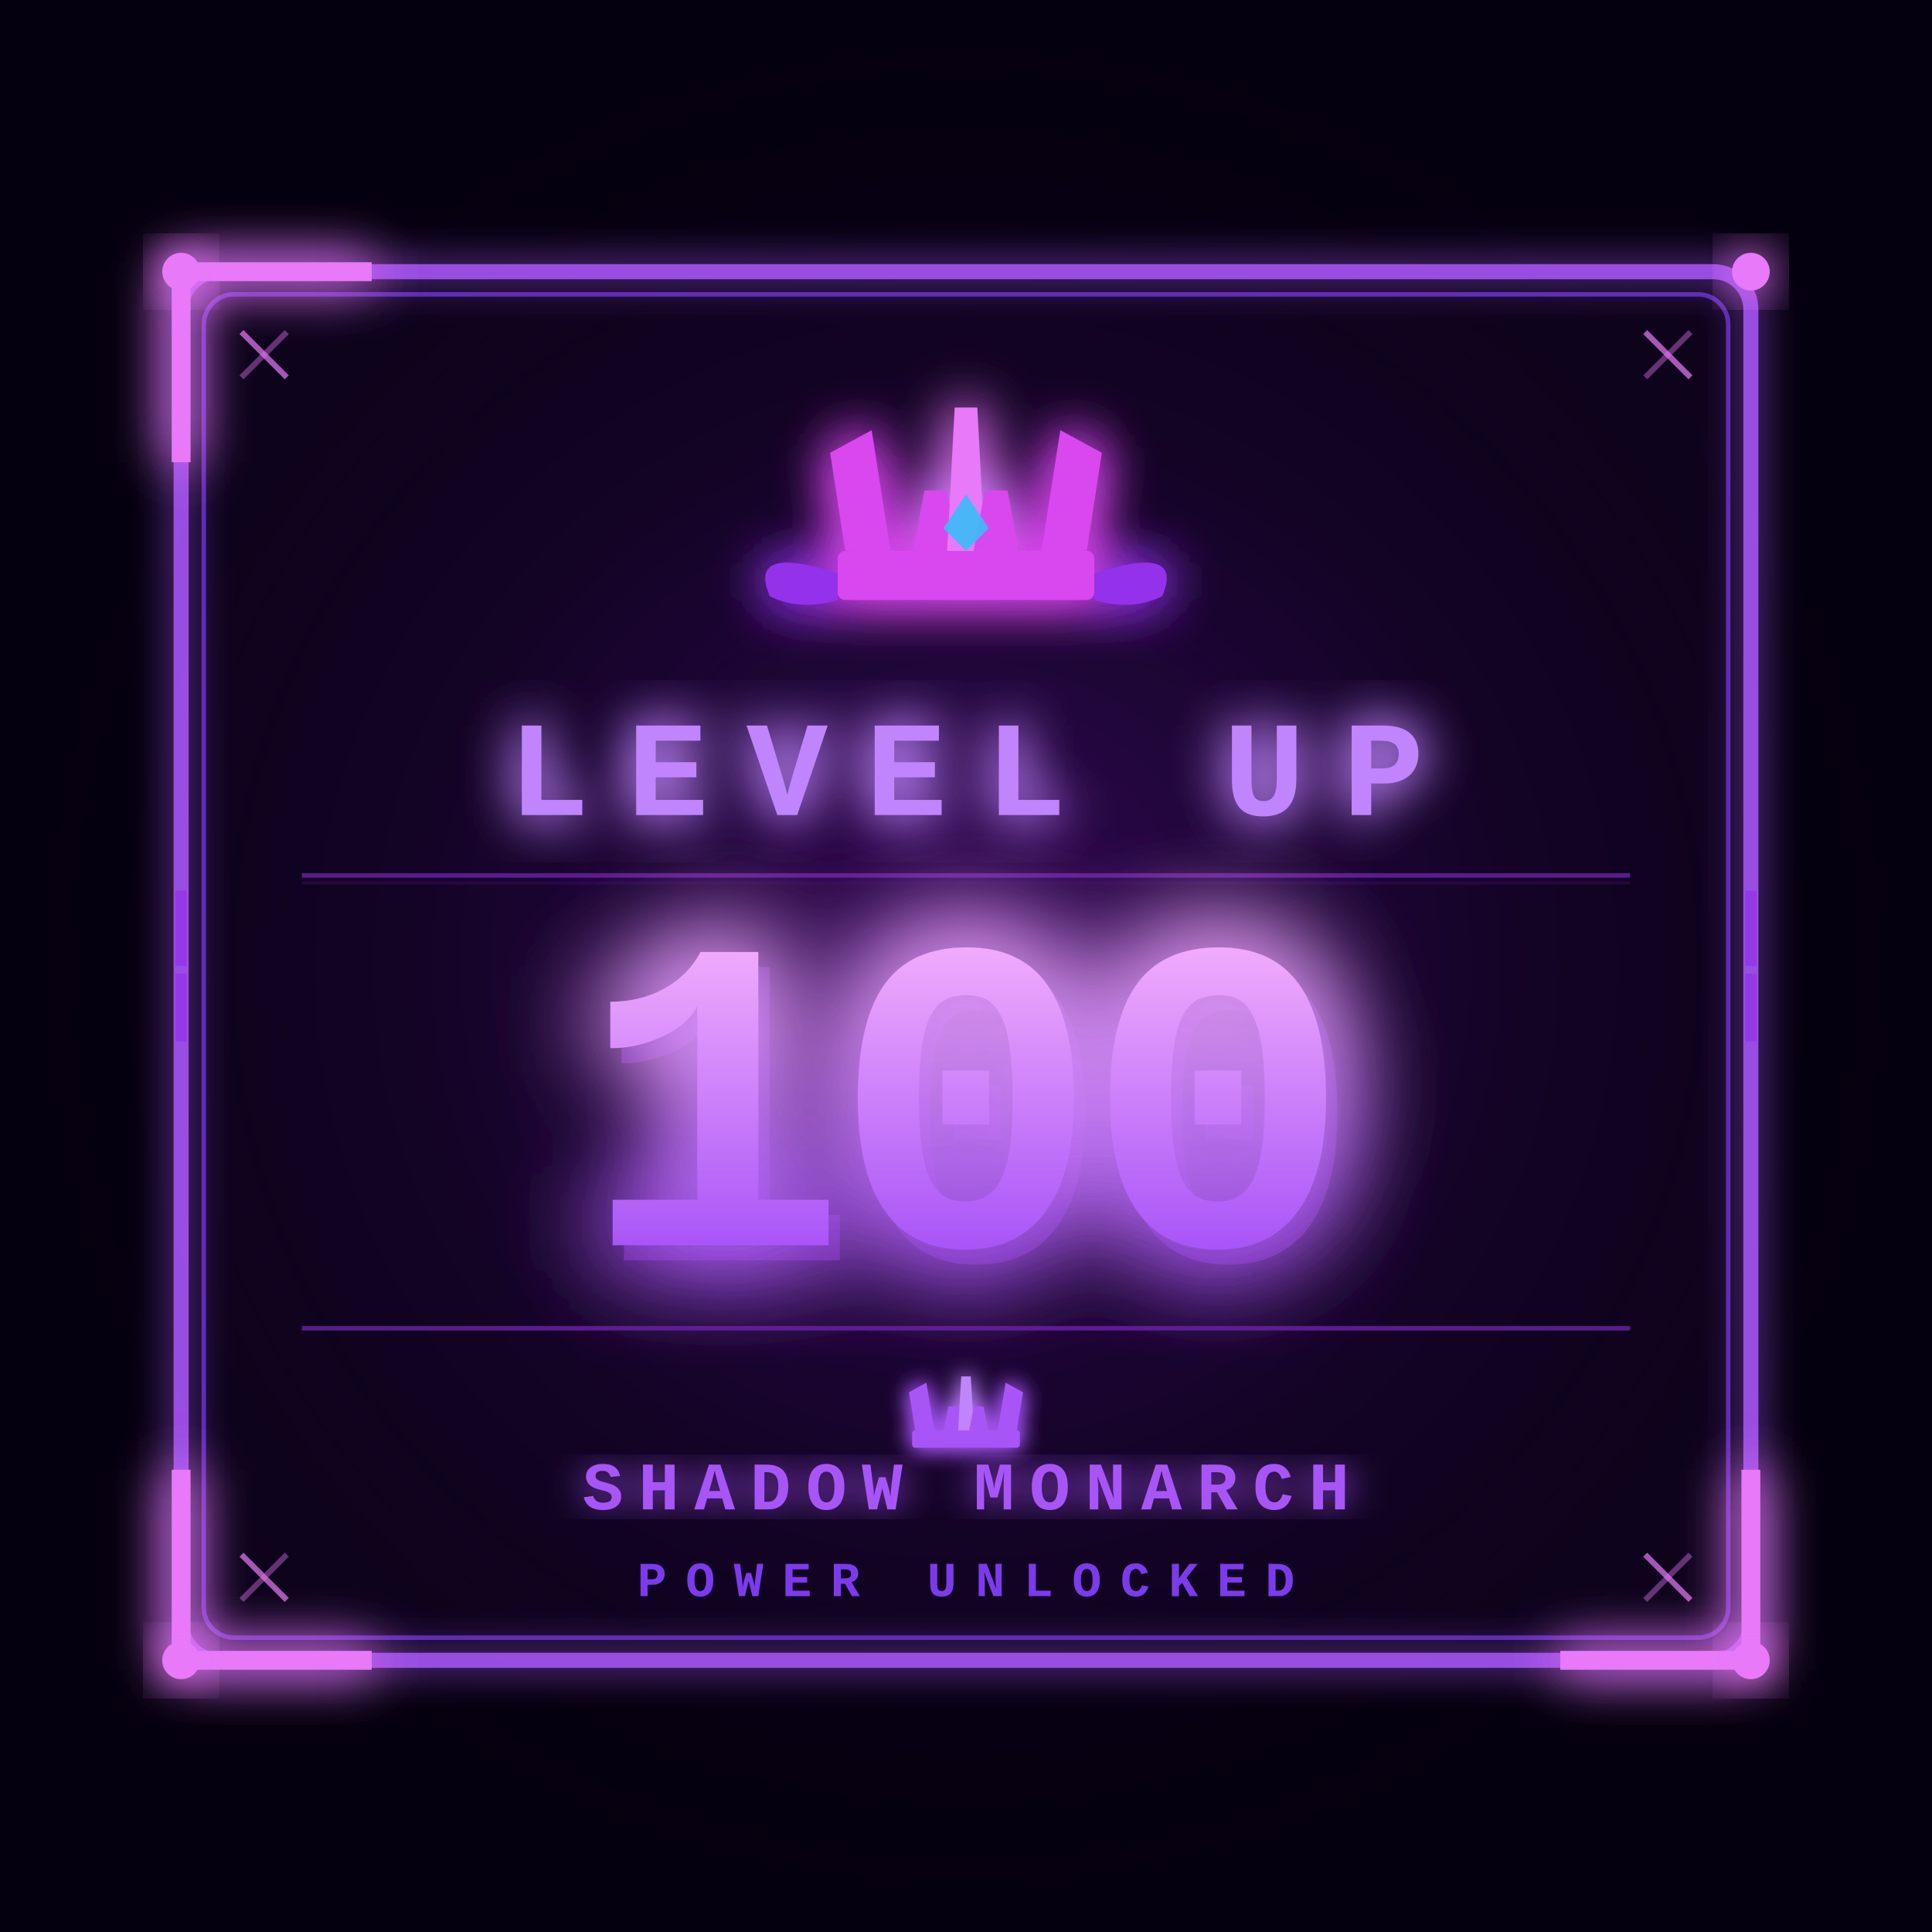
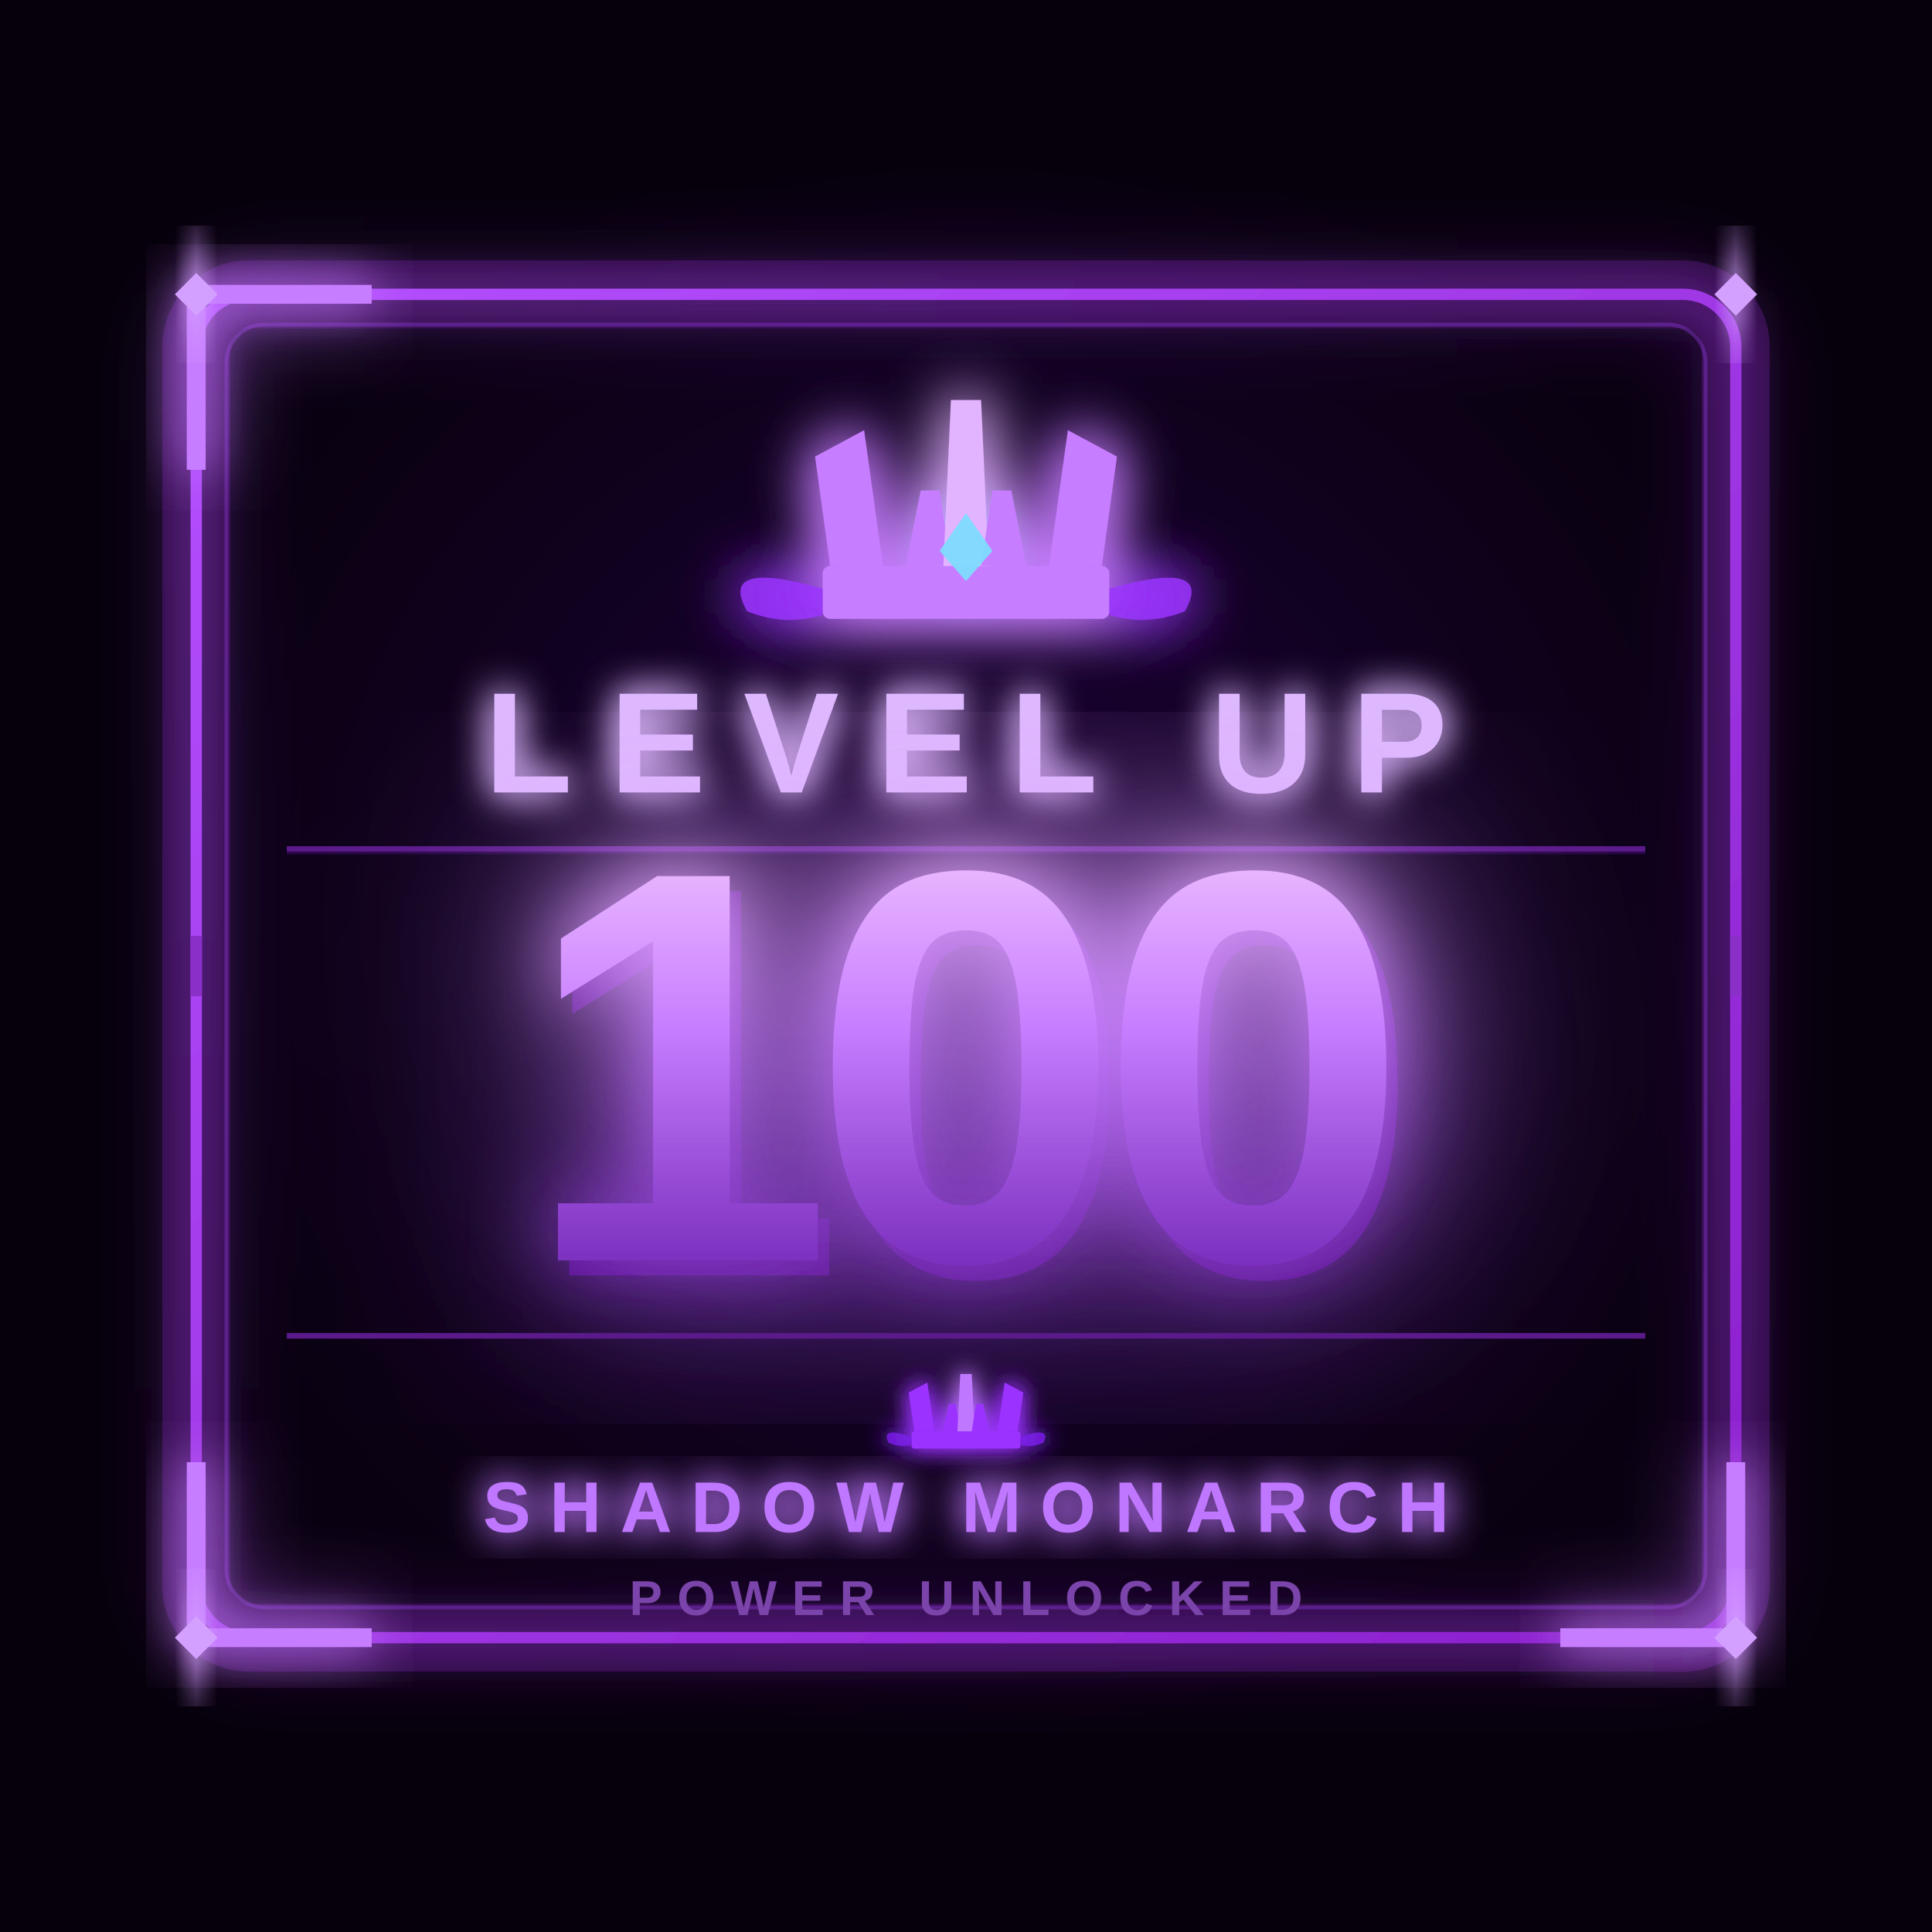
<svg xmlns="http://www.w3.org/2000/svg" viewBox="0 0 512 512">
  <defs>
-     <linearGradient id="purpleGrad" x1="0%" y1="0%" x2="100%" y2="100%">
-       <stop offset="0%" stop-color="#9333EA" />
-       <stop offset="100%" stop-color="#E879F9" />
-     </linearGradient>
-     <linearGradient id="textGrad" x1="0%" y1="0%" x2="0%" y2="100%">
-       <stop offset="0%" stop-color="#F0ABFC" />
-       <stop offset="100%" stop-color="#A855F7" />
-     </linearGradient>
-     <filter id="glow" x="-50%" y="-50%" width="200%" height="200%">
-       <feGaussianBlur in="SourceGraphic" stdDeviation="7" result="blur" />
+     <filter id="frameGlow" x="-30%" y="-30%" width="160%" height="160%">
+       <feGaussianBlur in="SourceGraphic" stdDeviation="6" result="blur1" />
+       <feGaussianBlur in="SourceGraphic" stdDeviation="12" result="blur2" />
      <feMerge>
-         <feMergeNode in="blur" />
-         <feMergeNode in="blur" />
+         <feMergeNode in="blur2" />
+         <feMergeNode in="blur1" />
        <feMergeNode in="SourceGraphic" />
      </feMerge>
    </filter>
-     <filter id="strongGlow" x="-60%" y="-60%" width="220%" height="220%">
-       <feGaussianBlur in="SourceGraphic" stdDeviation="14" result="blur" />
+     <filter id="numGlow" x="-40%" y="-40%" width="180%" height="180%">
+       <feGaussianBlur in="SourceGraphic" stdDeviation="10" result="b1" />
+       <feGaussianBlur in="SourceGraphic" stdDeviation="20" result="b2" />
+       <feGaussianBlur in="SourceGraphic" stdDeviation="35" result="b3" />
      <feMerge>
-         <feMergeNode in="blur" />
-         <feMergeNode in="blur" />
-         <feMergeNode in="blur" />
+         <feMergeNode in="b3" />
+         <feMergeNode in="b2" />
+         <feMergeNode in="b1" />
        <feMergeNode in="SourceGraphic" />
      </feMerge>
    </filter>
-     <filter id="frameGlow" x="-20%" y="-20%" width="140%" height="140%">
-       <feGaussianBlur in="SourceGraphic" stdDeviation="5" result="blur" />
+     <filter id="textGlow" x="-30%" y="-50%" width="160%" height="200%">
+       <feGaussianBlur in="SourceGraphic" stdDeviation="5" result="b" />
      <feMerge>
-         <feMergeNode in="blur" />
+         <feMergeNode in="b" />
+         <feMergeNode in="b" />
        <feMergeNode in="SourceGraphic" />
      </feMerge>
    </filter>
-     <radialGradient id="bgGlow" cx="50%" cy="50%" r="50%">
-       <stop offset="0%" stop-color="#3B0764" stop-opacity="0.7" />
-       <stop offset="60%" stop-color="#0f0020" stop-opacity="0.5" />
-       <stop offset="100%" stop-color="#05000f" stop-opacity="0" />
+     <filter id="crownGlow" x="-60%" y="-60%" width="220%" height="220%">
+       <feGaussianBlur in="SourceGraphic" stdDeviation="8" result="b" />
+       <feMerge>
+         <feMergeNode in="b" />
+         <feMergeNode in="b" />
+         <feMergeNode in="SourceGraphic" />
+       </feMerge>
+     </filter>
+     <linearGradient id="numGrad" x1="0%" y1="0%" x2="0%" y2="100%">
+       <stop offset="0%" stop-color="#E8B4FF" />
+       <stop offset="40%" stop-color="#C77DFF" />
+       <stop offset="100%" stop-color="#7B2FBE" />
+     </linearGradient>
+     <linearGradient id="frameGrad" x1="0%" y1="0%" x2="100%" y2="100%">
+       <stop offset="0%" stop-color="#B44FFF" />
+       <stop offset="100%" stop-color="#8B1FCC" />
+     </linearGradient>
+     <radialGradient id="bgCenter" cx="50%" cy="48%" r="42%">
+       <stop offset="0%" stop-color="#1A0033" stop-opacity="1" />
+       <stop offset="100%" stop-color="#05000A" stop-opacity="1" />
    </radialGradient>
  </defs>
-   <rect width="512" height="512" fill="#05000f" />
-   <rect width="512" height="512" fill="url(#bgGlow)" />
-   <rect width="512" height="512" fill="url(#bgGlow)" opacity="0.3" />
-   <rect x="48" y="72" width="416" height="368" rx="10" fill="none" stroke="#A855F7" stroke-width="4" filter="url(#frameGlow)" opacity="0.9" />
-   <rect x="54" y="78" width="404" height="356" rx="8" fill="rgba(88,28,135,0.15)" stroke="#7C3AED" stroke-width="1.2" opacity="0.7" />
-   <path d="M48,120 L48,72 L96,72" fill="none" stroke="#E879F9" stroke-width="5" stroke-linecap="square" filter="url(#glow)" />
-   <path d="M464,72 L416,72" fill="none" stroke="#E879F9" stroke-width="5" stroke-linecap="square" filter="url(#glow)" />
-   <path d="M464,72 L464,120" fill="none" stroke="#E879F9" stroke-width="5" stroke-linecap="square" filter="url(#glow)" />
-   <path d="M48,392 L48,440 L96,440" fill="none" stroke="#E879F9" stroke-width="5" stroke-linecap="square" filter="url(#glow)" />
-   <path d="M416,440 L464,440 L464,392" fill="none" stroke="#E879F9" stroke-width="5" stroke-linecap="square" filter="url(#glow)" />
-   <line x1="200" y1="72" x2="230" y2="72" stroke="#C084FC" stroke-width="3" filter="url(#glow)" />
-   <line x1="282" y1="72" x2="312" y2="72" stroke="#C084FC" stroke-width="3" filter="url(#glow)" />
-   <line x1="200" y1="440" x2="230" y2="440" stroke="#C084FC" stroke-width="3" filter="url(#glow)" />
-   <line x1="282" y1="440" x2="312" y2="440" stroke="#C084FC" stroke-width="3" filter="url(#glow)" />
-   <line x1="48" y1="236" x2="48" y2="256" stroke="#9333EA" stroke-width="3" opacity="0.8" />
-   <line x1="48" y1="258" x2="48" y2="276" stroke="#9333EA" stroke-width="3" opacity="0.8" />
-   <line x1="464" y1="236" x2="464" y2="256" stroke="#9333EA" stroke-width="3" opacity="0.8" />
-   <line x1="464" y1="258" x2="464" y2="276" stroke="#9333EA" stroke-width="3" opacity="0.8" />
-   <circle cx="48" cy="72" r="5" fill="#E879F9" filter="url(#glow)" />
-   <circle cx="464" cy="72" r="5" fill="#E879F9" filter="url(#glow)" />
-   <circle cx="48" cy="440" r="5" fill="#E879F9" filter="url(#glow)" />
-   <circle cx="464" cy="440" r="5" fill="#E879F9" filter="url(#glow)" />
-   <g transform="translate(256, 134)" filter="url(#glow)">
-     <rect x="-34" y="12" width="68" height="13" rx="2" fill="#D946EF" />
-     <polygon points="-32,12 -20,12 -25,-20 -36,-14" fill="#D946EF" />
-     <polygon points="-14,12 -2,12 -5,-4 -11,-4" fill="#D946EF" />
-     <polygon points="-5,12 5,12 3,-26 -3,-26" fill="#E879F9" />
-     <polygon points="2,12 14,12 11,-4 5,-4" fill="#D946EF" />
-     <polygon points="20,12 32,12 36,-14 25,-20" fill="#D946EF" />
-     <path d="M-34,18 Q-58,10 -52,24 Q-44,28 -34,25" fill="#9333EA" />
-     <path d="M34,18 Q58,10 52,24 Q44,28 34,25" fill="#9333EA" />
-     <polygon points="0,-3 -6,6 0,12 6,6" fill="#38BDF8" opacity="0.9" />
+   <rect width="512" height="512" fill="#05000A" />
+   <rect width="512" height="512" fill="url(#bgCenter)" />
+   <rect x="52" y="78" width="408" height="356" rx="14" fill="none" stroke="#8B1FCC" stroke-width="18" opacity="0.25" />
+   <rect x="52" y="78" width="408" height="356" rx="14" fill="none" stroke="url(#frameGrad)" stroke-width="3" filter="url(#frameGlow)" />
+   <rect x="60" y="86" width="392" height="340" rx="10" fill="rgba(100,20,180,0.08)" stroke="#7B2FBE" stroke-width="1" opacity="0.5" />
+   <path d="M52,122  L52,78  L96,78" fill="none" stroke="#C77DFF" stroke-width="5" stroke-linecap="square" filter="url(#frameGlow)" />
+   <path d="M460,78  L416,78" fill="none" stroke="#C77DFF" stroke-width="5" stroke-linecap="square" filter="url(#frameGlow)" />
+   <path d="M460,78  L460,122" fill="none" stroke="#C77DFF" stroke-width="5" stroke-linecap="square" filter="url(#frameGlow)" />
+   <path d="M52,390  L52,434  L96,434" fill="none" stroke="#C77DFF" stroke-width="5" stroke-linecap="square" filter="url(#frameGlow)" />
+   <path d="M416,434 L460,434 L460,390" fill="none" stroke="#C77DFF" stroke-width="5" stroke-linecap="square" filter="url(#frameGlow)" />
+   <rect x="48" y="74" width="8" height="8" transform="rotate(45 52 78)" fill="#D4A0FF" filter="url(#frameGlow)" />
+   <rect x="456" y="74" width="8" height="8" transform="rotate(45 460 78)" fill="#D4A0FF" filter="url(#frameGlow)" />
+   <rect x="48" y="430" width="8" height="8" transform="rotate(45 52 434)" fill="#D4A0FF" filter="url(#frameGlow)" />
+   <rect x="456" y="430" width="8" height="8" transform="rotate(45 460 434)" fill="#D4A0FF" filter="url(#frameGlow)" />
+   <line x1="224" y1="78" x2="248" y2="78" stroke="#A855F7" stroke-width="3" filter="url(#textGlow)" />
+   <line x1="264" y1="78" x2="288" y2="78" stroke="#A855F7" stroke-width="3" filter="url(#textGlow)" />
+   <line x1="224" y1="434" x2="248" y2="434" stroke="#A855F7" stroke-width="3" filter="url(#textGlow)" />
+   <line x1="264" y1="434" x2="288" y2="434" stroke="#A855F7" stroke-width="3" filter="url(#textGlow)" />
+   <line x1="52" y1="248" x2="52" y2="264" stroke="#8B2FC9" stroke-width="3" />
+   <line x1="460" y1="248" x2="460" y2="264" stroke="#8B2FC9" stroke-width="3" />
+   <g transform="translate(256, 136)" filter="url(#crownGlow)">
+     <rect x="-38" y="14" width="76" height="14" rx="2" fill="#C77DFF" />
+     <polygon points="-36,14 -22,14 -27,-22 -40,-15" fill="#C77DFF" />
+     <polygon points="-16,14  -4,14  -7, -6 -12, -6" fill="#C77DFF" />
+     <polygon points=" -6,14   6,14   4,-30  -4,-30" fill="#E2B4FF" />
+     <polygon points="  4,14  16,14  12, -6   7, -6" fill="#C77DFF" />
+     <polygon points=" 22,14  36,14  40,-15  27,-22" fill="#C77DFF" />
+     <path d="M-38,20 Q-66,12 -58,26 Q-48,30 -38,27" fill="#9B30FF" opacity="0.85" />
+     <path d="M 38,20 Q 66,12  58,26 Q 48,30  38,27" fill="#9B30FF" opacity="0.85" />
+     <polygon points="0,0 -7,10 0,18 7,10" fill="#7FDBFF" opacity="0.95" />
  </g>
-   <text x="256" y="216" text-anchor="middle" font-family="'Courier New', Courier, monospace" font-size="36" font-weight="900" fill="#C084FC" filter="url(#glow)" letter-spacing="10">LEVEL UP</text>
-   <line x1="80" y1="232" x2="432" y2="232" stroke="#6B21A8" stroke-width="1.2" opacity="0.8" />
-   <line x1="80" y1="234" x2="432" y2="234" stroke="#3B0764" stroke-width="0.8" opacity="0.5" />
-   <text x="259" y="334" text-anchor="middle" font-family="'Courier New', Courier, monospace" font-size="118" font-weight="900" fill="#6B21A8" opacity="0.6" letter-spacing="-4">100</text>
-   <text x="256" y="330" text-anchor="middle" font-family="'Courier New', Courier, monospace" font-size="118" font-weight="900" fill="url(#textGrad)" filter="url(#strongGlow)" letter-spacing="-4">100</text>
-   <line x1="80" y1="352" x2="432" y2="352" stroke="#6B21A8" stroke-width="1.2" opacity="0.8" />
-   <g transform="translate(256, 374) scale(0.42)" filter="url(#glow)">
-     <rect x="-34" y="12" width="68" height="11" rx="2" fill="#A855F7" />
-     <polygon points="-32,12 -20,12 -25,-18 -36,-12" fill="#A855F7" />
-     <polygon points="-14,12 -2,12 -5,-3 -11,-3" fill="#A855F7" />
-     <polygon points="-5,12 5,12 3,-22 -3,-22" fill="#C084FC" />
-     <polygon points="2,12 14,12 11,-3 5,-3" fill="#A855F7" />
-     <polygon points="20,12 32,12 36,-12 25,-18" fill="#A855F7" />
+   <text x="256" y="210" text-anchor="middle" font-family="Arial Black, Arial, sans-serif" font-size="38" font-weight="900" fill="#DEB8FF" filter="url(#textGlow)" letter-spacing="10">LEVEL UP</text>
+   <line x1="76" y1="225" x2="436" y2="225" stroke="#5A1A8A" stroke-width="1.5" />
+   <line x1="76" y1="226" x2="436" y2="226" stroke="#3A0A60" stroke-width="0.8" opacity="0.6" />
+   <text x="259" y="338" text-anchor="middle" font-family="Arial Black, Arial, sans-serif" font-size="148" font-weight="900" fill="#4A0080" opacity="0.9" letter-spacing="-6">100</text>
+   <text x="256" y="334" text-anchor="middle" font-family="Arial Black, Arial, sans-serif" font-size="148" font-weight="900" fill="url(#numGrad)" filter="url(#numGlow)" letter-spacing="-6">100</text>
+   <line x1="76" y1="354" x2="436" y2="354" stroke="#5A1A8A" stroke-width="1.5" />
+   <g transform="translate(256, 374) scale(0.38)" filter="url(#crownGlow)">
+     <rect x="-38" y="14" width="76" height="12" rx="2" fill="#9B30FF" />
+     <polygon points="-36,14 -22,14 -27,-20 -40,-13" fill="#9B30FF" />
+     <polygon points="-16,14  -4,14  -7, -5 -12, -5" fill="#9B30FF" />
+     <polygon points=" -6,14   6,14   4,-26  -4,-26" fill="#C077FF" />
+     <polygon points="  4,14  16,14  12, -5   7, -5" fill="#9B30FF" />
+     <polygon points=" 22,14  36,14  40,-13  27,-20" fill="#9B30FF" />
+     <path d="M-38,18 Q-60,10 -54,22 Q-44,26 -38,23" fill="#7B20EE" opacity="0.8" />
+     <path d="M 38,18 Q 60,10  54,22 Q 44,26  38,23" fill="#7B20EE" opacity="0.8" />
  </g>
-   <text x="256" y="400" text-anchor="middle" font-family="'Courier New', Courier, monospace" font-size="18" font-weight="800" fill="#A855F7" filter="url(#frameGlow)" letter-spacing="4">SHADOW MONARCH</text>
-   <text x="256" y="423" text-anchor="middle" font-family="'Courier New', Courier, monospace" font-size="13" font-weight="600" fill="#7C3AED" letter-spacing="5">POWER UNLOCKED</text>
-   <line x1="64" y1="88" x2="76" y2="100" stroke="#E879F9" stroke-width="1.5" opacity="0.7" />
-   <line x1="76" y1="88" x2="64" y2="100" stroke="#E879F9" stroke-width="1.5" opacity="0.4" />
-   <line x1="436" y1="88" x2="448" y2="100" stroke="#E879F9" stroke-width="1.5" opacity="0.7" />
-   <line x1="448" y1="88" x2="436" y2="100" stroke="#E879F9" stroke-width="1.5" opacity="0.4" />
-   <line x1="64" y1="412" x2="76" y2="424" stroke="#E879F9" stroke-width="1.5" opacity="0.7" />
-   <line x1="76" y1="412" x2="64" y2="424" stroke="#E879F9" stroke-width="1.5" opacity="0.4" />
-   <line x1="436" y1="412" x2="448" y2="424" stroke="#E879F9" stroke-width="1.5" opacity="0.7" />
-   <line x1="448" y1="412" x2="436" y2="424" stroke="#E879F9" stroke-width="1.5" opacity="0.4" />
+   <text x="256" y="406" text-anchor="middle" font-family="Arial Black, Arial, sans-serif" font-size="19" font-weight="900" fill="#C077FF" filter="url(#textGlow)" letter-spacing="5">SHADOW MONARCH</text>
+   <text x="256" y="428" text-anchor="middle" font-family="Arial, sans-serif" font-size="13" font-weight="700" fill="#7B44AA" letter-spacing="4">POWER UNLOCKED</text>
</svg>
